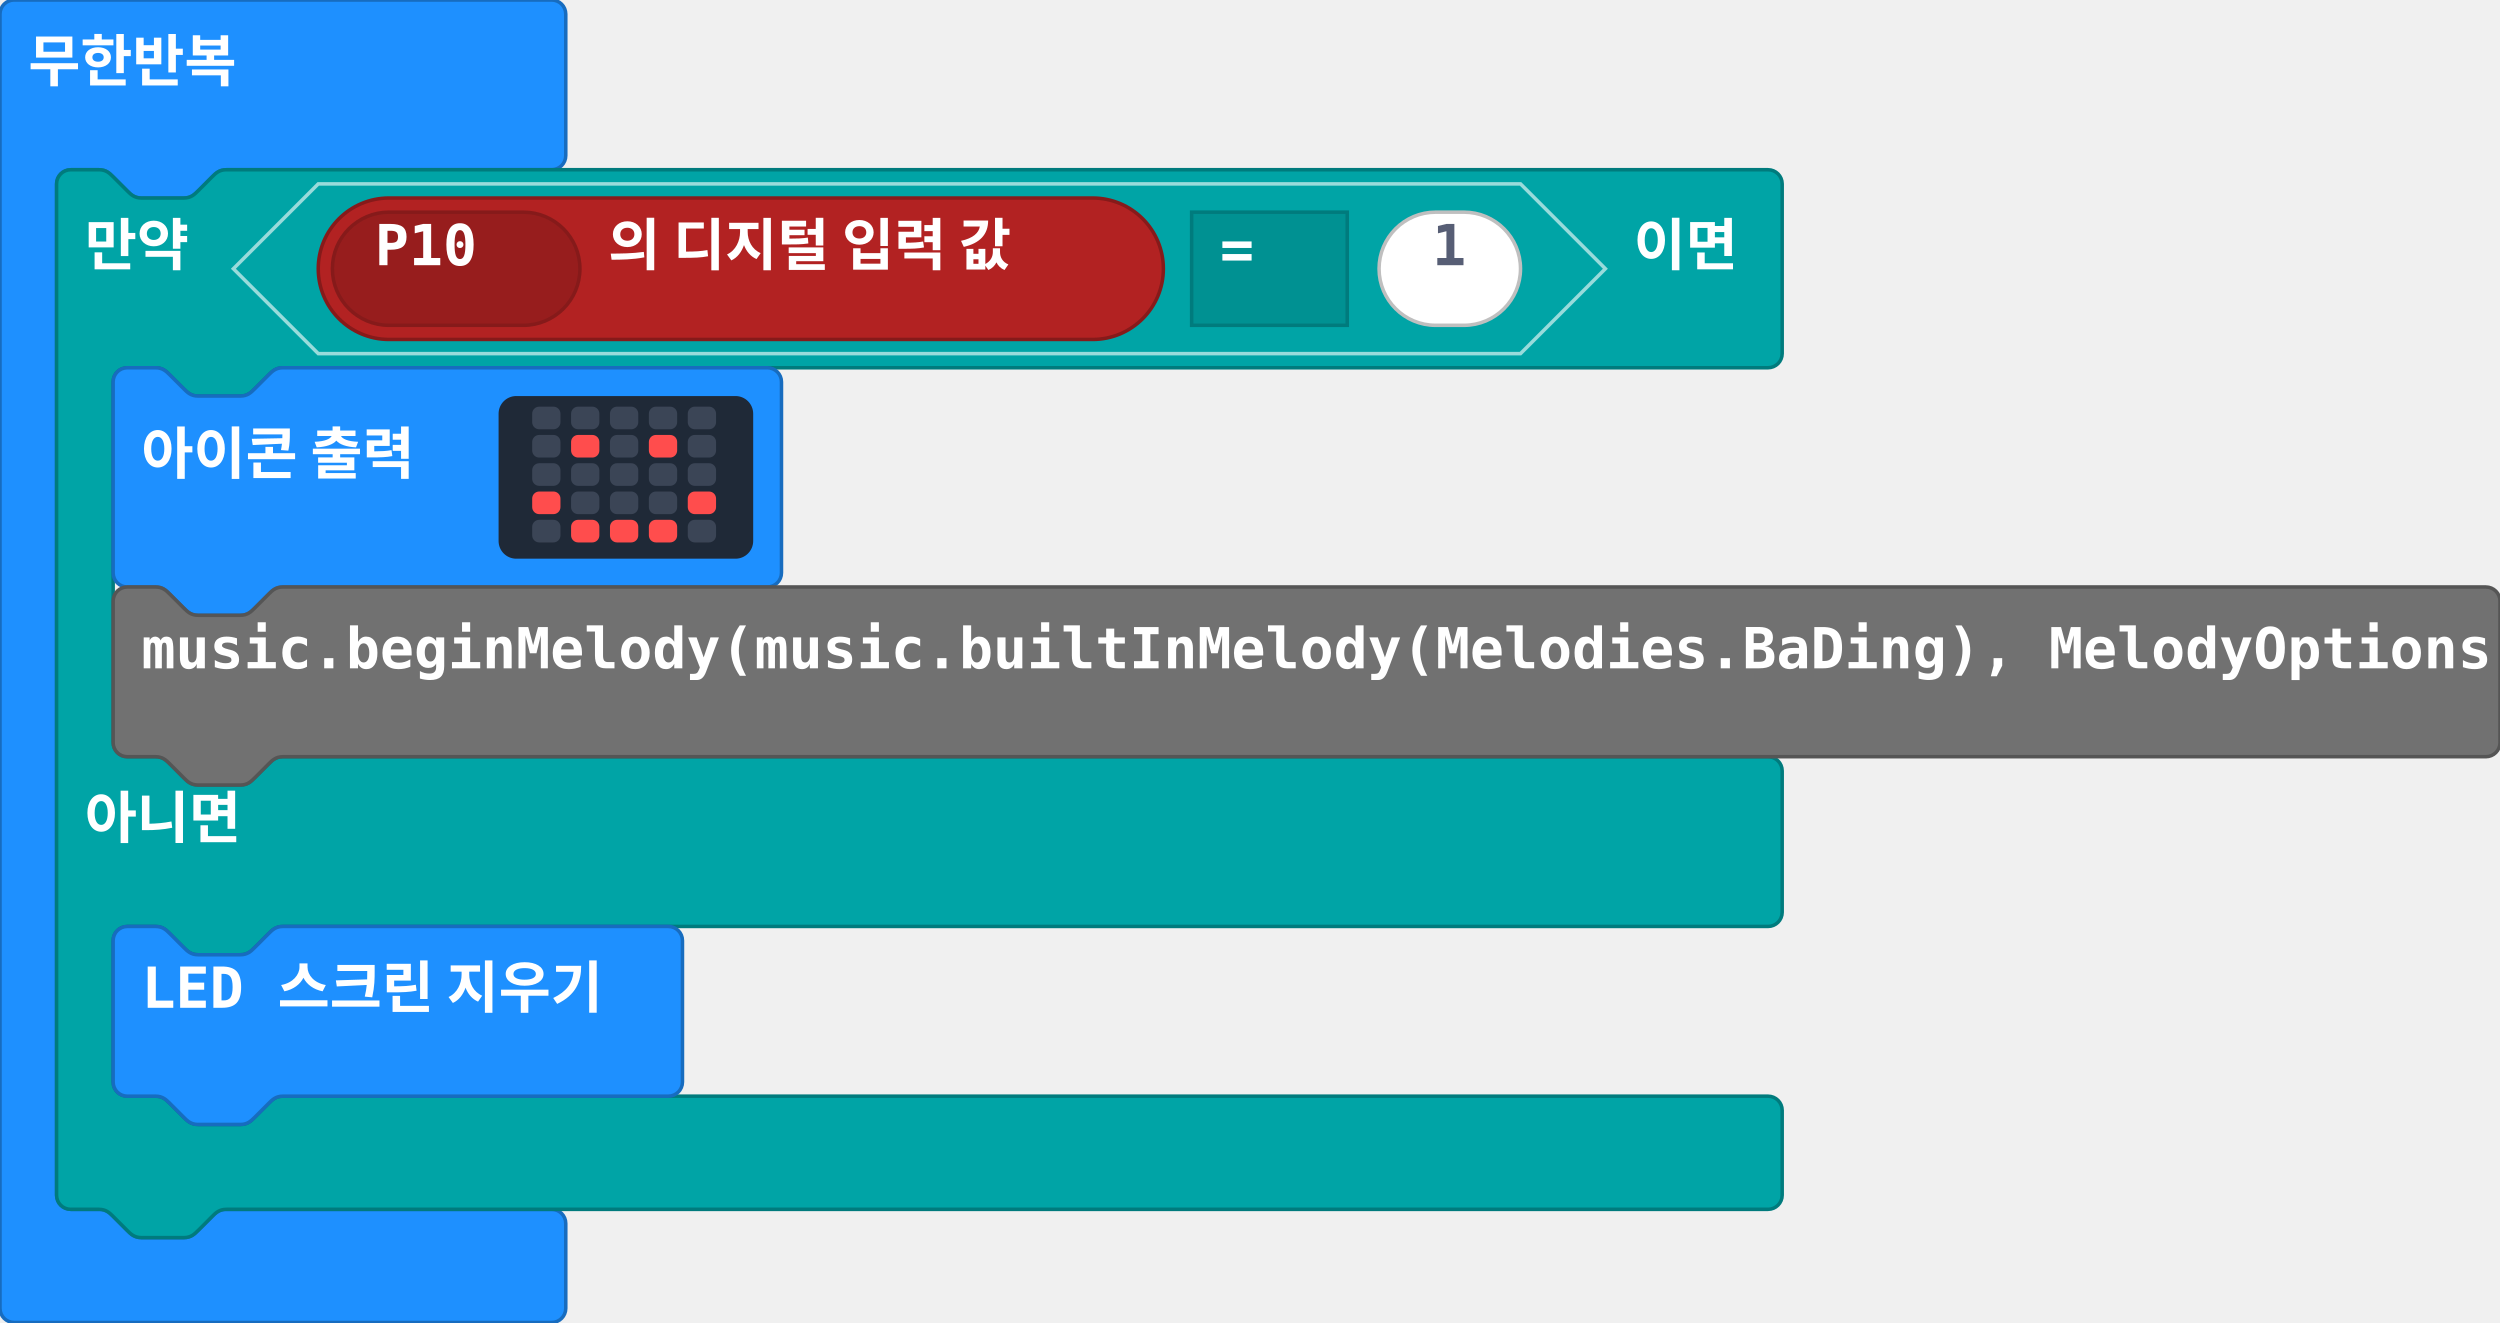
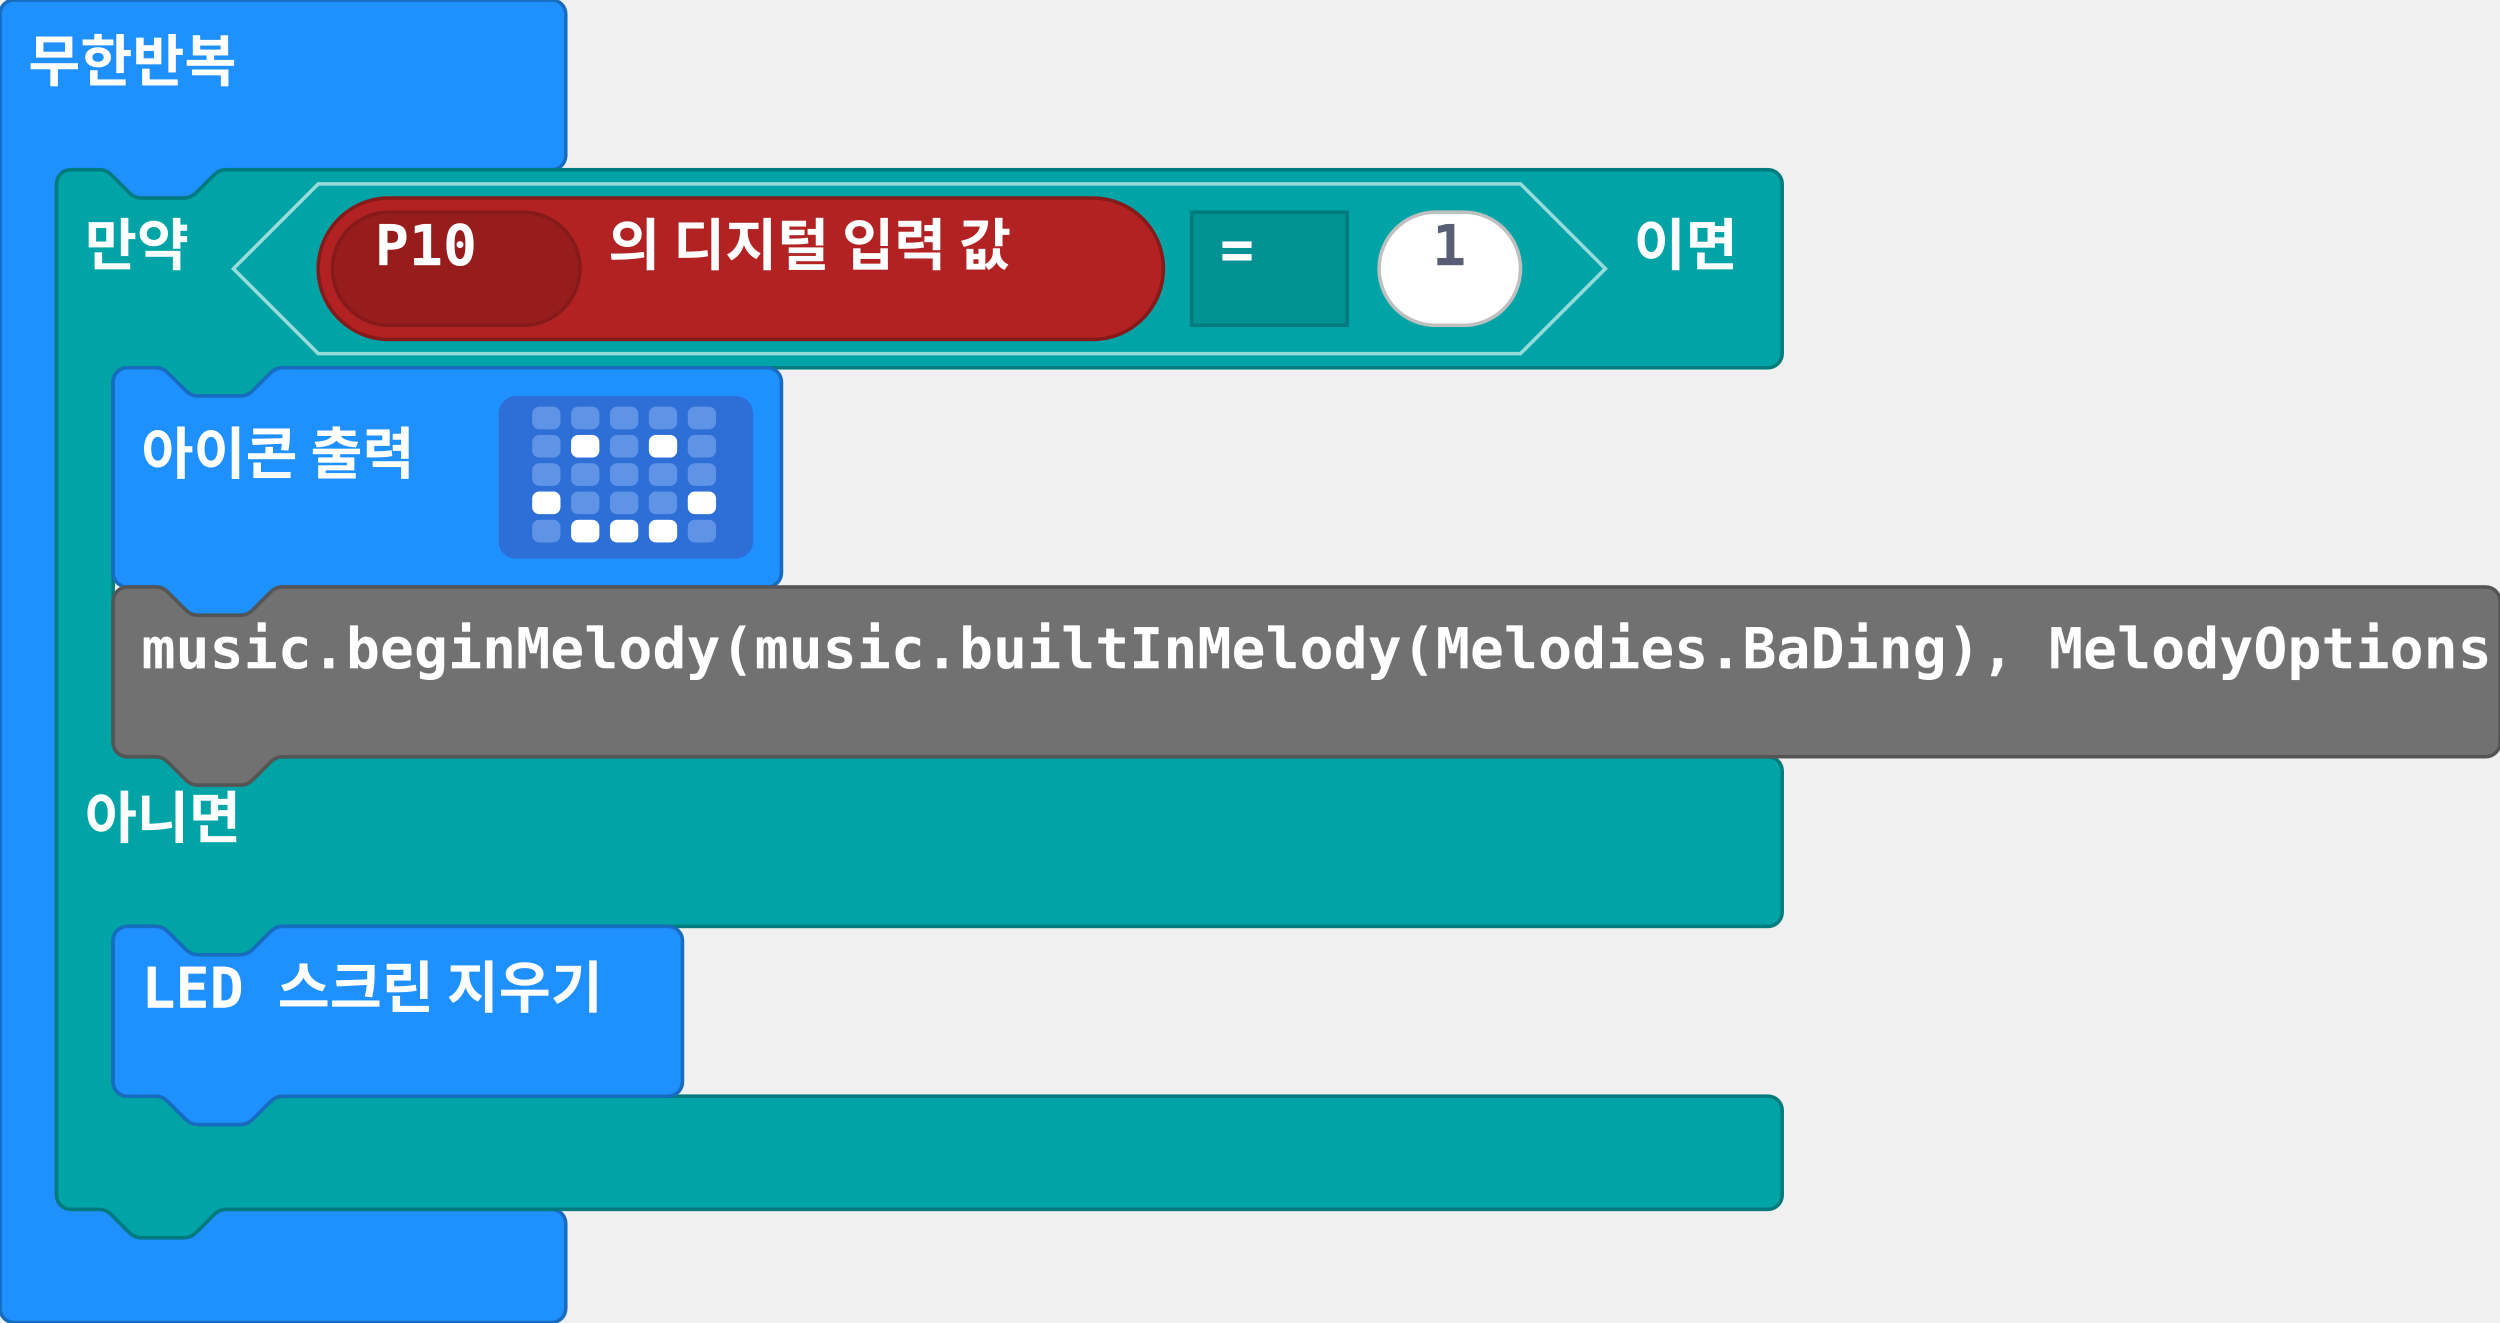
<svg xmlns="http://www.w3.org/2000/svg" role="img" font-family="Consolas,Menlo,'DejaVu Sans Mono',monospace" viewBox="0 0 707 374" font-size="16">
  <style>.a0{fill:none}.a1{fill:#1e90ff;stroke:#176cbf}.a2{fill:#27b0ba;stroke:#1d848c}.a3{fill:#fff;stroke:#bfbfbf}.a4{fill:#575e75}.a5{fill:#a31515}.a6{fill:#fff}.a7{fill:#ff7a4b;stroke:#bf5c38}.a8{fill:#000;fill-opacity:.12;stroke:#bf5c38}.a9{fill:#fff;stroke:#52447c}.aa{fill:#00a4a6;stroke:#007b7d}.ab{fill:#00a4a6;stroke:#99dbdb}.ac{fill:#000;fill-opacity:.12;stroke:#007b7d}.ad{fill:#000;stroke:#176cbf}.ae{fill:#b22222;stroke:#861a1a}.af{fill:#971d1d;stroke:#861a1a}.ag{fill:#717171;stroke:#555}.ah{fill:#dc143c;stroke:#a50f2d}.ai{fill:#000;fill-opacity:.12;stroke:#a50f2d}.aj{fill:#d400d4;stroke:#9f009f}.ak{fill:#000;fill-opacity:.12;stroke:#9f009f}.al{fill:#f3555a;stroke:#b64044}.am{fill:#000;fill-opacity:.12;stroke:#b64044}</style>
  <g>
    <g transform="translate(-10,-10) scale(1)">
      <g transform="translate(10,10)">
        <path d="m0,0m0,4a4 4 0 0,1 4,-4h152a4 4 0 0,1 4,4v4V8V40V44a4 4 0 0,1-4,4H64c-2,0-3,1-4,2l-4,4c-1,1-2,2-4,2h-12c-2,0-3,-1-4,-2l-4,-4c-1,-1-2,-2-4,-2h-8a4 4 0 0,0-4,4v286a4 4 0 0,0 4,4h8c2,0 3,1 4,2l4,4c1,1 2,2 4,2h12c2,0 3,-1 4,-2l4,-4c1,-1 2,-2 4,-2H156a4 4 0 0,1 4,4V350V370a4 4 0 0,1-4,4h-152a4 4 0 0,1-4,-4z" class="a1" />
        <g transform="translate(16,48)">
          <path d="m0,0m0,4a4 4 0 0,1 4,-4h8c2,0 3,1 4,2l4,4c1,1 2,2 4,2h12c2,0 3,-1 4,-2l4,-4c1,-1 2,-2 4,-2h436a4 4 0 0,1 4,4v8V52a4 4 0 0,1-4,4H64c-2,0-3,1-4,2l-4,4c-1,1-2,2-4,2h-12c-2,0-3,-1-4,-2l-4,-4c-1,-1-2,-2-4,-2h-8a4 4 0 0,0-4,4v102a4 4 0 0,0 4,4h8c2,0 3,1 4,2l4,4c1,1 2,2 4,2h12c2,0 3,-1 4,-2l4,-4c1,-1 2,-2 4,-2H484a4 4 0 0,1 4,4V174V206V210a4 4 0 0,1-4,4H64c-2,0-3,1-4,2l-4,4c-1,1-2,2-4,2h-12c-2,0-3,-1-4,-2l-4,-4c-1,-1-2,-2-4,-2h-8a4 4 0 0,0-4,4v40a4 4 0 0,0 4,4h8c2,0 3,1 4,2l4,4c1,1 2,2 4,2h12c2,0 3,-1 4,-2l4,-4c1,-1 2,-2 4,-2H484a4 4 0 0,1 4,4V266V290V290a4 4 0 0,1-4,4h-436c-2,0-3,1-4,2l-4,4c-1,1-2,2-4,2h-12c-2,0-3,-1-4,-2l-4,-4c-1,-1-2,-2-4,-2h-8a4 4 0 0,1-4,-4z" class="aa" />
          <g transform="translate(50,4)">
            <path d="m24,0h340l24,24l-24,24V48h-340l-24,-24l24,-24z" class="ab" />
            <g transform="translate(24,4)">
              <path d="m20,0h199a20 20 0 0,1 20,20v0a20 20 0 0,1-20,20V40h-199a20 20 0 0,1-20,-20v0a20 20 0 0,1 20,-20z" class="ae" />
              <g transform="translate(4,4)">
                <path d="m16,0h38a16 16 0 0,1 16,16v0a16 16 0 0,1-16,16V32h-38a16 16 0 0,1-16,-16v0a16 16 0 0,1 16,-16z" class="af" />
                <g transform="translate(12,6)">
                  <text y="9" class="a6" font-weight="600" textLength="26">P10</text>
                </g>
              </g>
              <g transform="translate(82,10)">
                <text y="9" class="a6" font-weight="600" textLength="143">의 디지털 입력 값</text>
              </g>
            </g>
            <g transform="translate(324,8)">
              <path d="m16,0h8a16 16 0 0,1 16,16v0a16 16 0 0,1-16,16V32h-8a16 16 0 0,1-16,-16v0a16 16 0 0,1 16,-16z" class="a3" />
              <g transform="translate(13,6)">
                <text x="2" y="9" class="a4" font-weight="600" textLength="8">1</text>
              </g>
            </g>
            <g transform="translate(271,8)">
              <rect y="0" width="44" height="32" class="ac" />
              <text x="8" y="16" class="a6" font-weight="600" textLength="8">=</text>
            </g>
          </g>
          <g transform="translate(16,56)">
            <path d="m0,0m0,4a4 4 0 0,1 4,-4h8c2,0 3,1 4,2l4,4c1,1 2,2 4,2h12c2,0 3,-1 4,-2l4,-4c1,-1 2,-2 4,-2h137a4 4 0 0,1 4,4v8V54V58V58a4 4 0 0,1-4,4h-137c-2,0-3,1-4,2l-4,4c-1,1-2,2-4,2h-12c-2,0-3,-1-4,-2l-4,-4c-1,-1-2,-2-4,-2h-8a4 4 0 0,1-4,-4z" class="a1" />
            <g transform="translate(0,62)">
              <path d="m0,0m0,4a4 4 0 0,1 4,-4h8c2,0 3,1 4,2l4,4c1,1 2,2 4,2h12c2,0 3,-1 4,-2l4,-4c1,-1 2,-2 4,-2h623a4 4 0 0,1 4,4v8V40V44V44a4 4 0 0,1-4,4h-623c-2,0-3,1-4,2l-4,4c-1,1-2,2-4,2h-12c-2,0-3,-1-4,-2l-4,-4c-1,-1-2,-2-4,-2h-8a4 4 0 0,1-4,-4z" class="ag" />
              <g transform="translate(8,14)">
                <text y="9" class="a6" font-weight="600" textLength="659">music.beginMelody(music.builtInMelody(Melodies.BaDing), MelodyOptions.Once)</text>
              </g>
            </g>
            <g transform="translate(8,21)">
              <text y="9" class="a6" font-weight="600" textLength="92">아이콘 출력</text>
            </g>
            <g transform="translate(109,8)">
              <g>
-                 <rect width="72" height="46" rx="5" fill="#1f2937" />
-                 <rect x="9.5" y="3" width="8" height="6.4" rx="2" fill="#3b4556" />
-                 <rect x="20.5" y="3" width="8" height="6.4" rx="2" fill="#3b4556" />
-                 <rect x="31.5" y="3" width="8" height="6.4" rx="2" fill="#3b4556" />
-                 <rect x="42.5" y="3" width="8" height="6.4" rx="2" fill="#3b4556" />
-                 <rect x="53.5" y="3" width="8" height="6.4" rx="2" fill="#3b4556" />
-                 <rect x="9.5" y="11" width="8" height="6.4" rx="2" fill="#3b4556" />
-                 <rect x="20.5" y="11" width="8" height="6.4" rx="2" fill="#ff4d4d" />
-                 <rect x="31.5" y="11" width="8" height="6.4" rx="2" fill="#3b4556" />
-                 <rect x="42.5" y="11" width="8" height="6.4" rx="2" fill="#ff4d4d" />
-                 <rect x="53.5" y="11" width="8" height="6.4" rx="2" fill="#3b4556" />
-                 <rect x="9.5" y="19" width="8" height="6.4" rx="2" fill="#3b4556" />
-                 <rect x="20.5" y="19" width="8" height="6.4" rx="2" fill="#3b4556" />
-                 <rect x="31.5" y="19" width="8" height="6.4" rx="2" fill="#3b4556" />
-                 <rect x="42.5" y="19" width="8" height="6.4" rx="2" fill="#3b4556" />
-                 <rect x="53.5" y="19" width="8" height="6.4" rx="2" fill="#3b4556" />
-                 <rect x="9.5" y="27" width="8" height="6.4" rx="2" fill="#ff4d4d" />
-                 <rect x="20.5" y="27" width="8" height="6.4" rx="2" fill="#3b4556" />
-                 <rect x="31.5" y="27" width="8" height="6.4" rx="2" fill="#3b4556" />
-                 <rect x="42.5" y="27" width="8" height="6.4" rx="2" fill="#3b4556" />
-                 <rect x="53.5" y="27" width="8" height="6.4" rx="2" fill="#ff4d4d" />
-                 <rect x="9.5" y="35" width="8" height="6.4" rx="2" fill="#3b4556" />
-                 <rect x="20.5" y="35" width="8" height="6.4" rx="2" fill="#ff4d4d" />
-                 <rect x="31.5" y="35" width="8" height="6.4" rx="2" fill="#ff4d4d" />
-                 <rect x="42.5" y="35" width="8" height="6.4" rx="2" fill="#ff4d4d" />
-                 <rect x="53.5" y="35" width="8" height="6.4" rx="2" fill="#3b4556" />
+                 <rect width="72" height="46" rx="5" fill="#2d6fd6" />
+                 <rect x="9.5" y="3" width="8" height="6.4" rx="2" fill="#5f93e6" />
+                 <rect x="20.5" y="3" width="8" height="6.4" rx="2" fill="#5f93e6" />
+                 <rect x="31.5" y="3" width="8" height="6.4" rx="2" fill="#5f93e6" />
+                 <rect x="42.5" y="3" width="8" height="6.4" rx="2" fill="#5f93e6" />
+                 <rect x="53.5" y="3" width="8" height="6.4" rx="2" fill="#5f93e6" />
+                 <rect x="9.5" y="11" width="8" height="6.4" rx="2" fill="#5f93e6" />
+                 <rect x="20.5" y="11" width="8" height="6.4" rx="2" fill="#ffffff" />
+                 <rect x="31.5" y="11" width="8" height="6.4" rx="2" fill="#5f93e6" />
+                 <rect x="42.5" y="11" width="8" height="6.4" rx="2" fill="#ffffff" />
+                 <rect x="53.5" y="11" width="8" height="6.4" rx="2" fill="#5f93e6" />
+                 <rect x="9.5" y="19" width="8" height="6.4" rx="2" fill="#5f93e6" />
+                 <rect x="20.5" y="19" width="8" height="6.4" rx="2" fill="#5f93e6" />
+                 <rect x="31.5" y="19" width="8" height="6.4" rx="2" fill="#5f93e6" />
+                 <rect x="42.5" y="19" width="8" height="6.4" rx="2" fill="#5f93e6" />
+                 <rect x="53.5" y="19" width="8" height="6.4" rx="2" fill="#5f93e6" />
+                 <rect x="9.5" y="27" width="8" height="6.4" rx="2" fill="#ffffff" />
+                 <rect x="20.5" y="27" width="8" height="6.4" rx="2" fill="#5f93e6" />
+                 <rect x="31.5" y="27" width="8" height="6.4" rx="2" fill="#5f93e6" />
+                 <rect x="42.5" y="27" width="8" height="6.4" rx="2" fill="#5f93e6" />
+                 <rect x="53.5" y="27" width="8" height="6.4" rx="2" fill="#ffffff" />
+                 <rect x="9.5" y="35" width="8" height="6.4" rx="2" fill="#5f93e6" />
+                 <rect x="20.5" y="35" width="8" height="6.4" rx="2" fill="#ffffff" />
+                 <rect x="31.5" y="35" width="8" height="6.4" rx="2" fill="#ffffff" />
+                 <rect x="42.5" y="35" width="8" height="6.4" rx="2" fill="#ffffff" />
+                 <rect x="53.5" y="35" width="8" height="6.4" rx="2" fill="#5f93e6" />
              </g>
            </g>
          </g>
          <g transform="translate(16,214)">
            <path d="m0,0m0,4a4 4 0 0,1 4,-4h8c2,0 3,1 4,2l4,4c1,1 2,2 4,2h12c2,0 3,-1 4,-2l4,-4c1,-1 2,-2 4,-2h109a4 4 0 0,1 4,4v8V40V44V44a4 4 0 0,1-4,4h-109c-2,0-3,1-4,2l-4,4c-1,1-2,2-4,2h-12c-2,0-3,-1-4,-2l-4,-4c-1,-1-2,-2-4,-2h-8a4 4 0 0,1-4,-4z" class="a1" />
            <g transform="translate(8,14)">
              <text y="9" class="a6" font-weight="600" textLength="143">LED 스크린 지우기</text>
            </g>
          </g>
          <g transform="translate(8,18)">
            <text y="9" class="a6" font-weight="600" textLength="33">만약</text>
          </g>
          <g transform="translate(446,18)">
            <text y="9" class="a6" font-weight="600" textLength="33">이면</text>
          </g>
          <g transform="translate(8,180)">
            <text y="9" class="a6" font-weight="600" textLength="50">아니면</text>
          </g>
        </g>
        <g transform="translate(8,14)">
          <text y="9" class="a6" font-weight="600" textLength="66">무한반복</text>
        </g>
      </g>
    </g>
  </g>
</svg>
